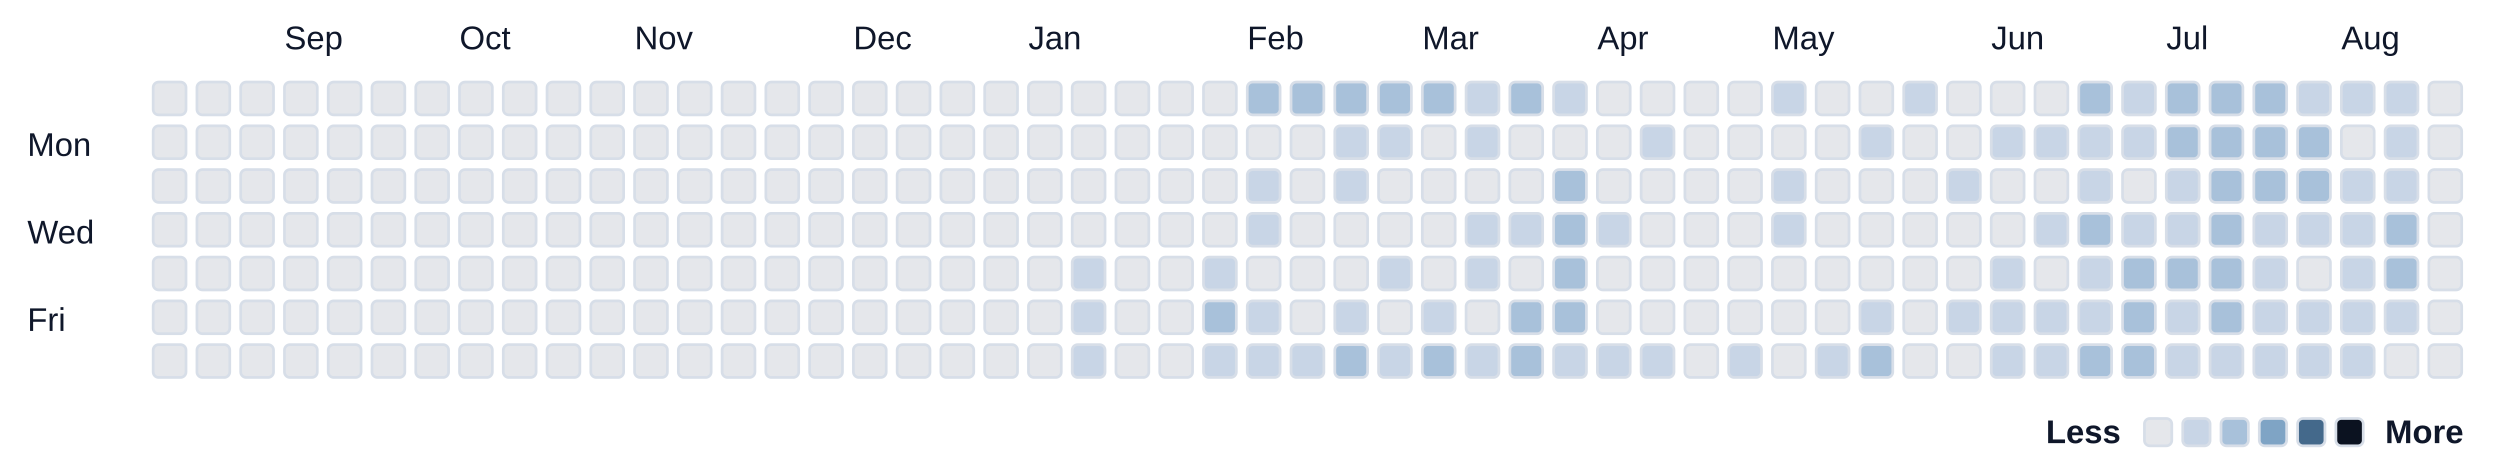
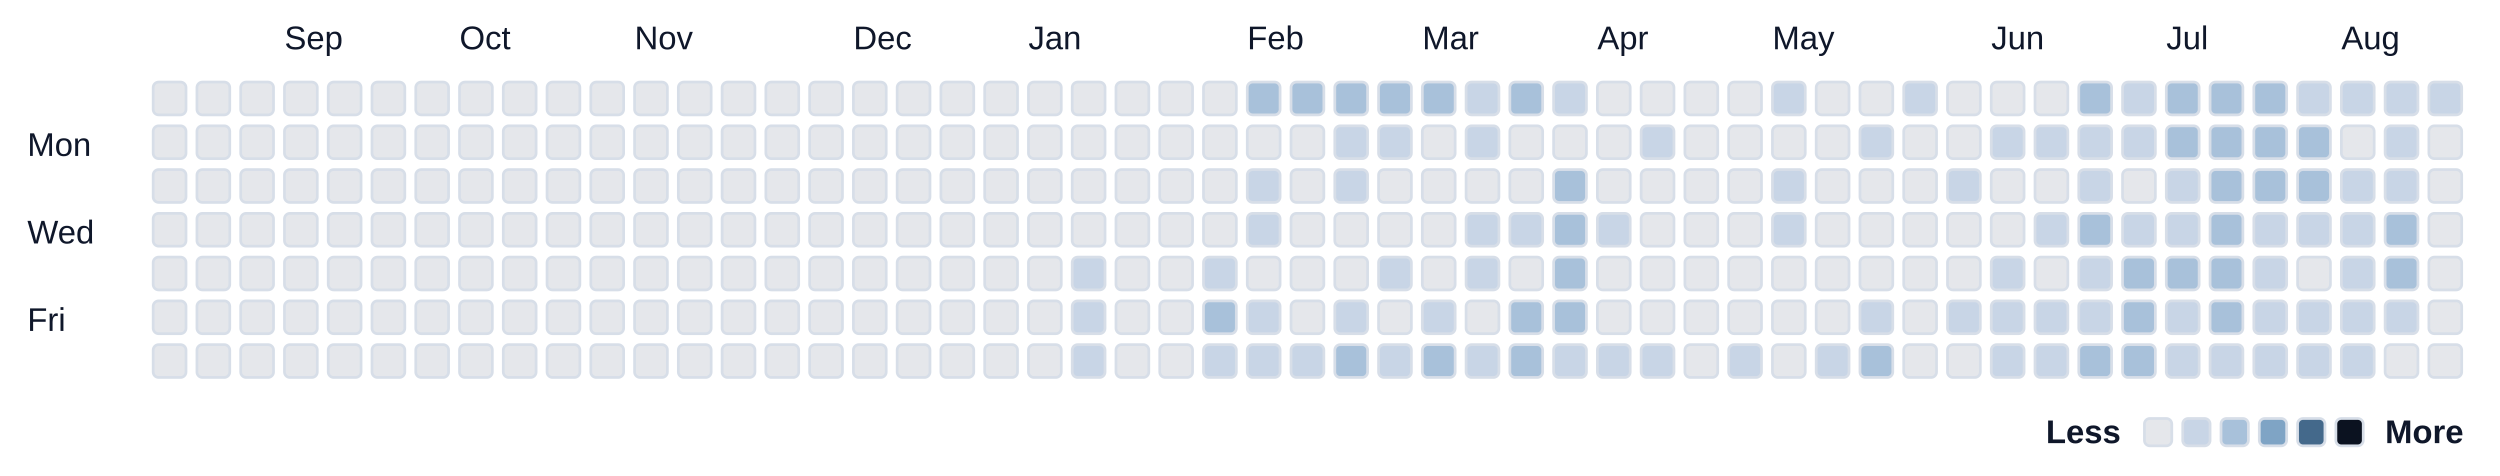
<svg xmlns="http://www.w3.org/2000/svg" baseProfile="tiny" height="174" version="1.2" width="914">
  <defs />
  <text fill="#0F172A" font-family="Segoe UI, Arial, sans-serif" font-size="12px" x="104" y="18">Sep</text>
  <text fill="#0F172A" font-family="Segoe UI, Arial, sans-serif" font-size="12px" x="168" y="18">Oct</text>
  <text fill="#0F172A" font-family="Segoe UI, Arial, sans-serif" font-size="12px" x="232" y="18">Nov</text>
  <text fill="#0F172A" font-family="Segoe UI, Arial, sans-serif" font-size="12px" x="312" y="18">Dec</text>
  <text fill="#0F172A" font-family="Segoe UI, Arial, sans-serif" font-size="12px" x="376" y="18">Jan</text>
  <text fill="#0F172A" font-family="Segoe UI, Arial, sans-serif" font-size="12px" x="456" y="18">Feb</text>
  <text fill="#0F172A" font-family="Segoe UI, Arial, sans-serif" font-size="12px" x="520" y="18">Mar</text>
  <text fill="#0F172A" font-family="Segoe UI, Arial, sans-serif" font-size="12px" x="584" y="18">Apr</text>
  <text fill="#0F172A" font-family="Segoe UI, Arial, sans-serif" font-size="12px" x="648" y="18">May</text>
  <text fill="#0F172A" font-family="Segoe UI, Arial, sans-serif" font-size="12px" x="728" y="18">Jun</text>
  <text fill="#0F172A" font-family="Segoe UI, Arial, sans-serif" font-size="12px" x="792" y="18">Jul</text>
  <text fill="#0F172A" font-family="Segoe UI, Arial, sans-serif" font-size="12px" x="856" y="18">Aug</text>
  <text fill="#0F172A" font-family="Segoe UI, Arial, sans-serif" font-size="12px" x="10" y="57">Mon</text>
  <text fill="#0F172A" font-family="Segoe UI, Arial, sans-serif" font-size="12px" x="10" y="89">Wed</text>
  <text fill="#0F172A" font-family="Segoe UI, Arial, sans-serif" font-size="12px" x="10" y="121">Fri</text>
  <rect fill="#E5E7EB" height="12" rx="2" ry="2" stroke="#D7DEE8" stroke-width="1" width="12" x="56" y="30" />
  <rect fill="#E5E7EB" height="12" rx="2" ry="2" stroke="#D7DEE8" stroke-width="1" width="12" x="56" y="46" />
  <rect fill="#E5E7EB" height="12" rx="2" ry="2" stroke="#D7DEE8" stroke-width="1" width="12" x="56" y="62" />
  <rect fill="#E5E7EB" height="12" rx="2" ry="2" stroke="#D7DEE8" stroke-width="1" width="12" x="56" y="78" />
  <rect fill="#E5E7EB" height="12" rx="2" ry="2" stroke="#D7DEE8" stroke-width="1" width="12" x="56" y="94" />
  <rect fill="#E5E7EB" height="12" rx="2" ry="2" stroke="#D7DEE8" stroke-width="1" width="12" x="56" y="110" />
  <rect fill="#E5E7EB" height="12" rx="2" ry="2" stroke="#D7DEE8" stroke-width="1" width="12" x="56" y="126" />
  <rect fill="#E5E7EB" height="12" rx="2" ry="2" stroke="#D7DEE8" stroke-width="1" width="12" x="72" y="30" />
  <rect fill="#E5E7EB" height="12" rx="2" ry="2" stroke="#D7DEE8" stroke-width="1" width="12" x="72" y="46" />
  <rect fill="#E5E7EB" height="12" rx="2" ry="2" stroke="#D7DEE8" stroke-width="1" width="12" x="72" y="62" />
  <rect fill="#E5E7EB" height="12" rx="2" ry="2" stroke="#D7DEE8" stroke-width="1" width="12" x="72" y="78" />
  <rect fill="#E5E7EB" height="12" rx="2" ry="2" stroke="#D7DEE8" stroke-width="1" width="12" x="72" y="94" />
  <rect fill="#E5E7EB" height="12" rx="2" ry="2" stroke="#D7DEE8" stroke-width="1" width="12" x="72" y="110" />
  <rect fill="#E5E7EB" height="12" rx="2" ry="2" stroke="#D7DEE8" stroke-width="1" width="12" x="72" y="126" />
  <rect fill="#E5E7EB" height="12" rx="2" ry="2" stroke="#D7DEE8" stroke-width="1" width="12" x="88" y="30" />
  <rect fill="#E5E7EB" height="12" rx="2" ry="2" stroke="#D7DEE8" stroke-width="1" width="12" x="88" y="46" />
  <rect fill="#E5E7EB" height="12" rx="2" ry="2" stroke="#D7DEE8" stroke-width="1" width="12" x="88" y="62" />
  <rect fill="#E5E7EB" height="12" rx="2" ry="2" stroke="#D7DEE8" stroke-width="1" width="12" x="88" y="78" />
  <rect fill="#E5E7EB" height="12" rx="2" ry="2" stroke="#D7DEE8" stroke-width="1" width="12" x="88" y="94" />
  <rect fill="#E5E7EB" height="12" rx="2" ry="2" stroke="#D7DEE8" stroke-width="1" width="12" x="88" y="110" />
  <rect fill="#E5E7EB" height="12" rx="2" ry="2" stroke="#D7DEE8" stroke-width="1" width="12" x="88" y="126" />
  <rect fill="#E5E7EB" height="12" rx="2" ry="2" stroke="#D7DEE8" stroke-width="1" width="12" x="104" y="30" />
  <rect fill="#E5E7EB" height="12" rx="2" ry="2" stroke="#D7DEE8" stroke-width="1" width="12" x="104" y="46" />
  <rect fill="#E5E7EB" height="12" rx="2" ry="2" stroke="#D7DEE8" stroke-width="1" width="12" x="104" y="62" />
  <rect fill="#E5E7EB" height="12" rx="2" ry="2" stroke="#D7DEE8" stroke-width="1" width="12" x="104" y="78" />
  <rect fill="#E5E7EB" height="12" rx="2" ry="2" stroke="#D7DEE8" stroke-width="1" width="12" x="104" y="94" />
  <rect fill="#E5E7EB" height="12" rx="2" ry="2" stroke="#D7DEE8" stroke-width="1" width="12" x="104" y="110" />
  <rect fill="#E5E7EB" height="12" rx="2" ry="2" stroke="#D7DEE8" stroke-width="1" width="12" x="104" y="126" />
  <rect fill="#E5E7EB" height="12" rx="2" ry="2" stroke="#D7DEE8" stroke-width="1" width="12" x="120" y="30" />
  <rect fill="#E5E7EB" height="12" rx="2" ry="2" stroke="#D7DEE8" stroke-width="1" width="12" x="120" y="46" />
  <rect fill="#E5E7EB" height="12" rx="2" ry="2" stroke="#D7DEE8" stroke-width="1" width="12" x="120" y="62" />
  <rect fill="#E5E7EB" height="12" rx="2" ry="2" stroke="#D7DEE8" stroke-width="1" width="12" x="120" y="78" />
  <rect fill="#E5E7EB" height="12" rx="2" ry="2" stroke="#D7DEE8" stroke-width="1" width="12" x="120" y="94" />
  <rect fill="#E5E7EB" height="12" rx="2" ry="2" stroke="#D7DEE8" stroke-width="1" width="12" x="120" y="110" />
  <rect fill="#E5E7EB" height="12" rx="2" ry="2" stroke="#D7DEE8" stroke-width="1" width="12" x="120" y="126" />
  <rect fill="#E5E7EB" height="12" rx="2" ry="2" stroke="#D7DEE8" stroke-width="1" width="12" x="136" y="30" />
  <rect fill="#E5E7EB" height="12" rx="2" ry="2" stroke="#D7DEE8" stroke-width="1" width="12" x="136" y="46" />
  <rect fill="#E5E7EB" height="12" rx="2" ry="2" stroke="#D7DEE8" stroke-width="1" width="12" x="136" y="62" />
  <rect fill="#E5E7EB" height="12" rx="2" ry="2" stroke="#D7DEE8" stroke-width="1" width="12" x="136" y="78" />
  <rect fill="#E5E7EB" height="12" rx="2" ry="2" stroke="#D7DEE8" stroke-width="1" width="12" x="136" y="94" />
  <rect fill="#E5E7EB" height="12" rx="2" ry="2" stroke="#D7DEE8" stroke-width="1" width="12" x="136" y="110" />
  <rect fill="#E5E7EB" height="12" rx="2" ry="2" stroke="#D7DEE8" stroke-width="1" width="12" x="136" y="126" />
  <rect fill="#E5E7EB" height="12" rx="2" ry="2" stroke="#D7DEE8" stroke-width="1" width="12" x="152" y="30" />
  <rect fill="#E5E7EB" height="12" rx="2" ry="2" stroke="#D7DEE8" stroke-width="1" width="12" x="152" y="46" />
  <rect fill="#E5E7EB" height="12" rx="2" ry="2" stroke="#D7DEE8" stroke-width="1" width="12" x="152" y="62" />
  <rect fill="#E5E7EB" height="12" rx="2" ry="2" stroke="#D7DEE8" stroke-width="1" width="12" x="152" y="78" />
  <rect fill="#E5E7EB" height="12" rx="2" ry="2" stroke="#D7DEE8" stroke-width="1" width="12" x="152" y="94" />
  <rect fill="#E5E7EB" height="12" rx="2" ry="2" stroke="#D7DEE8" stroke-width="1" width="12" x="152" y="110" />
  <rect fill="#E5E7EB" height="12" rx="2" ry="2" stroke="#D7DEE8" stroke-width="1" width="12" x="152" y="126" />
  <rect fill="#E5E7EB" height="12" rx="2" ry="2" stroke="#D7DEE8" stroke-width="1" width="12" x="168" y="30" />
  <rect fill="#E5E7EB" height="12" rx="2" ry="2" stroke="#D7DEE8" stroke-width="1" width="12" x="168" y="46" />
  <rect fill="#E5E7EB" height="12" rx="2" ry="2" stroke="#D7DEE8" stroke-width="1" width="12" x="168" y="62" />
  <rect fill="#E5E7EB" height="12" rx="2" ry="2" stroke="#D7DEE8" stroke-width="1" width="12" x="168" y="78" />
  <rect fill="#E5E7EB" height="12" rx="2" ry="2" stroke="#D7DEE8" stroke-width="1" width="12" x="168" y="94" />
  <rect fill="#E5E7EB" height="12" rx="2" ry="2" stroke="#D7DEE8" stroke-width="1" width="12" x="168" y="110" />
  <rect fill="#E5E7EB" height="12" rx="2" ry="2" stroke="#D7DEE8" stroke-width="1" width="12" x="168" y="126" />
  <rect fill="#E5E7EB" height="12" rx="2" ry="2" stroke="#D7DEE8" stroke-width="1" width="12" x="184" y="30" />
  <rect fill="#E5E7EB" height="12" rx="2" ry="2" stroke="#D7DEE8" stroke-width="1" width="12" x="184" y="46" />
  <rect fill="#E5E7EB" height="12" rx="2" ry="2" stroke="#D7DEE8" stroke-width="1" width="12" x="184" y="62" />
  <rect fill="#E5E7EB" height="12" rx="2" ry="2" stroke="#D7DEE8" stroke-width="1" width="12" x="184" y="78" />
  <rect fill="#E5E7EB" height="12" rx="2" ry="2" stroke="#D7DEE8" stroke-width="1" width="12" x="184" y="94" />
  <rect fill="#E5E7EB" height="12" rx="2" ry="2" stroke="#D7DEE8" stroke-width="1" width="12" x="184" y="110" />
  <rect fill="#E5E7EB" height="12" rx="2" ry="2" stroke="#D7DEE8" stroke-width="1" width="12" x="184" y="126" />
  <rect fill="#E5E7EB" height="12" rx="2" ry="2" stroke="#D7DEE8" stroke-width="1" width="12" x="200" y="30" />
  <rect fill="#E5E7EB" height="12" rx="2" ry="2" stroke="#D7DEE8" stroke-width="1" width="12" x="200" y="46" />
  <rect fill="#E5E7EB" height="12" rx="2" ry="2" stroke="#D7DEE8" stroke-width="1" width="12" x="200" y="62" />
  <rect fill="#E5E7EB" height="12" rx="2" ry="2" stroke="#D7DEE8" stroke-width="1" width="12" x="200" y="78" />
  <rect fill="#E5E7EB" height="12" rx="2" ry="2" stroke="#D7DEE8" stroke-width="1" width="12" x="200" y="94" />
  <rect fill="#E5E7EB" height="12" rx="2" ry="2" stroke="#D7DEE8" stroke-width="1" width="12" x="200" y="110" />
  <rect fill="#E5E7EB" height="12" rx="2" ry="2" stroke="#D7DEE8" stroke-width="1" width="12" x="200" y="126" />
  <rect fill="#E5E7EB" height="12" rx="2" ry="2" stroke="#D7DEE8" stroke-width="1" width="12" x="216" y="30" />
  <rect fill="#E5E7EB" height="12" rx="2" ry="2" stroke="#D7DEE8" stroke-width="1" width="12" x="216" y="46" />
  <rect fill="#E5E7EB" height="12" rx="2" ry="2" stroke="#D7DEE8" stroke-width="1" width="12" x="216" y="62" />
  <rect fill="#E5E7EB" height="12" rx="2" ry="2" stroke="#D7DEE8" stroke-width="1" width="12" x="216" y="78" />
  <rect fill="#E5E7EB" height="12" rx="2" ry="2" stroke="#D7DEE8" stroke-width="1" width="12" x="216" y="94" />
  <rect fill="#E5E7EB" height="12" rx="2" ry="2" stroke="#D7DEE8" stroke-width="1" width="12" x="216" y="110" />
  <rect fill="#E5E7EB" height="12" rx="2" ry="2" stroke="#D7DEE8" stroke-width="1" width="12" x="216" y="126" />
  <rect fill="#E5E7EB" height="12" rx="2" ry="2" stroke="#D7DEE8" stroke-width="1" width="12" x="232" y="30" />
  <rect fill="#E5E7EB" height="12" rx="2" ry="2" stroke="#D7DEE8" stroke-width="1" width="12" x="232" y="46" />
  <rect fill="#E5E7EB" height="12" rx="2" ry="2" stroke="#D7DEE8" stroke-width="1" width="12" x="232" y="62" />
  <rect fill="#E5E7EB" height="12" rx="2" ry="2" stroke="#D7DEE8" stroke-width="1" width="12" x="232" y="78" />
  <rect fill="#E5E7EB" height="12" rx="2" ry="2" stroke="#D7DEE8" stroke-width="1" width="12" x="232" y="94" />
  <rect fill="#E5E7EB" height="12" rx="2" ry="2" stroke="#D7DEE8" stroke-width="1" width="12" x="232" y="110" />
  <rect fill="#E5E7EB" height="12" rx="2" ry="2" stroke="#D7DEE8" stroke-width="1" width="12" x="232" y="126" />
  <rect fill="#E5E7EB" height="12" rx="2" ry="2" stroke="#D7DEE8" stroke-width="1" width="12" x="248" y="30" />
  <rect fill="#E5E7EB" height="12" rx="2" ry="2" stroke="#D7DEE8" stroke-width="1" width="12" x="248" y="46" />
  <rect fill="#E5E7EB" height="12" rx="2" ry="2" stroke="#D7DEE8" stroke-width="1" width="12" x="248" y="62" />
  <rect fill="#E5E7EB" height="12" rx="2" ry="2" stroke="#D7DEE8" stroke-width="1" width="12" x="248" y="78" />
  <rect fill="#E5E7EB" height="12" rx="2" ry="2" stroke="#D7DEE8" stroke-width="1" width="12" x="248" y="94" />
  <rect fill="#E5E7EB" height="12" rx="2" ry="2" stroke="#D7DEE8" stroke-width="1" width="12" x="248" y="110" />
  <rect fill="#E5E7EB" height="12" rx="2" ry="2" stroke="#D7DEE8" stroke-width="1" width="12" x="248" y="126" />
  <rect fill="#E5E7EB" height="12" rx="2" ry="2" stroke="#D7DEE8" stroke-width="1" width="12" x="264" y="30" />
  <rect fill="#E5E7EB" height="12" rx="2" ry="2" stroke="#D7DEE8" stroke-width="1" width="12" x="264" y="46" />
  <rect fill="#E5E7EB" height="12" rx="2" ry="2" stroke="#D7DEE8" stroke-width="1" width="12" x="264" y="62" />
  <rect fill="#E5E7EB" height="12" rx="2" ry="2" stroke="#D7DEE8" stroke-width="1" width="12" x="264" y="78" />
  <rect fill="#E5E7EB" height="12" rx="2" ry="2" stroke="#D7DEE8" stroke-width="1" width="12" x="264" y="94" />
  <rect fill="#E5E7EB" height="12" rx="2" ry="2" stroke="#D7DEE8" stroke-width="1" width="12" x="264" y="110" />
  <rect fill="#E5E7EB" height="12" rx="2" ry="2" stroke="#D7DEE8" stroke-width="1" width="12" x="264" y="126" />
  <rect fill="#E5E7EB" height="12" rx="2" ry="2" stroke="#D7DEE8" stroke-width="1" width="12" x="280" y="30" />
  <rect fill="#E5E7EB" height="12" rx="2" ry="2" stroke="#D7DEE8" stroke-width="1" width="12" x="280" y="46" />
  <rect fill="#E5E7EB" height="12" rx="2" ry="2" stroke="#D7DEE8" stroke-width="1" width="12" x="280" y="62" />
  <rect fill="#E5E7EB" height="12" rx="2" ry="2" stroke="#D7DEE8" stroke-width="1" width="12" x="280" y="78" />
  <rect fill="#E5E7EB" height="12" rx="2" ry="2" stroke="#D7DEE8" stroke-width="1" width="12" x="280" y="94" />
  <rect fill="#E5E7EB" height="12" rx="2" ry="2" stroke="#D7DEE8" stroke-width="1" width="12" x="280" y="110" />
  <rect fill="#E5E7EB" height="12" rx="2" ry="2" stroke="#D7DEE8" stroke-width="1" width="12" x="280" y="126" />
  <rect fill="#E5E7EB" height="12" rx="2" ry="2" stroke="#D7DEE8" stroke-width="1" width="12" x="296" y="30" />
  <rect fill="#E5E7EB" height="12" rx="2" ry="2" stroke="#D7DEE8" stroke-width="1" width="12" x="296" y="46" />
  <rect fill="#E5E7EB" height="12" rx="2" ry="2" stroke="#D7DEE8" stroke-width="1" width="12" x="296" y="62" />
  <rect fill="#E5E7EB" height="12" rx="2" ry="2" stroke="#D7DEE8" stroke-width="1" width="12" x="296" y="78" />
  <rect fill="#E5E7EB" height="12" rx="2" ry="2" stroke="#D7DEE8" stroke-width="1" width="12" x="296" y="94" />
  <rect fill="#E5E7EB" height="12" rx="2" ry="2" stroke="#D7DEE8" stroke-width="1" width="12" x="296" y="110" />
  <rect fill="#E5E7EB" height="12" rx="2" ry="2" stroke="#D7DEE8" stroke-width="1" width="12" x="296" y="126" />
  <rect fill="#E5E7EB" height="12" rx="2" ry="2" stroke="#D7DEE8" stroke-width="1" width="12" x="312" y="30" />
  <rect fill="#E5E7EB" height="12" rx="2" ry="2" stroke="#D7DEE8" stroke-width="1" width="12" x="312" y="46" />
  <rect fill="#E5E7EB" height="12" rx="2" ry="2" stroke="#D7DEE8" stroke-width="1" width="12" x="312" y="62" />
  <rect fill="#E5E7EB" height="12" rx="2" ry="2" stroke="#D7DEE8" stroke-width="1" width="12" x="312" y="78" />
  <rect fill="#E5E7EB" height="12" rx="2" ry="2" stroke="#D7DEE8" stroke-width="1" width="12" x="312" y="94" />
  <rect fill="#E5E7EB" height="12" rx="2" ry="2" stroke="#D7DEE8" stroke-width="1" width="12" x="312" y="110" />
  <rect fill="#E5E7EB" height="12" rx="2" ry="2" stroke="#D7DEE8" stroke-width="1" width="12" x="312" y="126" />
  <rect fill="#E5E7EB" height="12" rx="2" ry="2" stroke="#D7DEE8" stroke-width="1" width="12" x="328" y="30" />
  <rect fill="#E5E7EB" height="12" rx="2" ry="2" stroke="#D7DEE8" stroke-width="1" width="12" x="328" y="46" />
  <rect fill="#E5E7EB" height="12" rx="2" ry="2" stroke="#D7DEE8" stroke-width="1" width="12" x="328" y="62" />
  <rect fill="#E5E7EB" height="12" rx="2" ry="2" stroke="#D7DEE8" stroke-width="1" width="12" x="328" y="78" />
  <rect fill="#E5E7EB" height="12" rx="2" ry="2" stroke="#D7DEE8" stroke-width="1" width="12" x="328" y="94" />
  <rect fill="#E5E7EB" height="12" rx="2" ry="2" stroke="#D7DEE8" stroke-width="1" width="12" x="328" y="110" />
  <rect fill="#E5E7EB" height="12" rx="2" ry="2" stroke="#D7DEE8" stroke-width="1" width="12" x="328" y="126" />
  <rect fill="#E5E7EB" height="12" rx="2" ry="2" stroke="#D7DEE8" stroke-width="1" width="12" x="344" y="30" />
  <rect fill="#E5E7EB" height="12" rx="2" ry="2" stroke="#D7DEE8" stroke-width="1" width="12" x="344" y="46" />
  <rect fill="#E5E7EB" height="12" rx="2" ry="2" stroke="#D7DEE8" stroke-width="1" width="12" x="344" y="62" />
  <rect fill="#E5E7EB" height="12" rx="2" ry="2" stroke="#D7DEE8" stroke-width="1" width="12" x="344" y="78" />
  <rect fill="#E5E7EB" height="12" rx="2" ry="2" stroke="#D7DEE8" stroke-width="1" width="12" x="344" y="94" />
  <rect fill="#E5E7EB" height="12" rx="2" ry="2" stroke="#D7DEE8" stroke-width="1" width="12" x="344" y="110" />
  <rect fill="#E5E7EB" height="12" rx="2" ry="2" stroke="#D7DEE8" stroke-width="1" width="12" x="344" y="126" />
  <rect fill="#E5E7EB" height="12" rx="2" ry="2" stroke="#D7DEE8" stroke-width="1" width="12" x="360" y="30" />
  <rect fill="#E5E7EB" height="12" rx="2" ry="2" stroke="#D7DEE8" stroke-width="1" width="12" x="360" y="46" />
  <rect fill="#E5E7EB" height="12" rx="2" ry="2" stroke="#D7DEE8" stroke-width="1" width="12" x="360" y="62" />
  <rect fill="#E5E7EB" height="12" rx="2" ry="2" stroke="#D7DEE8" stroke-width="1" width="12" x="360" y="78" />
  <rect fill="#E5E7EB" height="12" rx="2" ry="2" stroke="#D7DEE8" stroke-width="1" width="12" x="360" y="94" />
  <rect fill="#E5E7EB" height="12" rx="2" ry="2" stroke="#D7DEE8" stroke-width="1" width="12" x="360" y="110" />
  <rect fill="#E5E7EB" height="12" rx="2" ry="2" stroke="#D7DEE8" stroke-width="1" width="12" x="360" y="126" />
  <rect fill="#E5E7EB" height="12" rx="2" ry="2" stroke="#D7DEE8" stroke-width="1" width="12" x="376" y="30" />
  <rect fill="#E5E7EB" height="12" rx="2" ry="2" stroke="#D7DEE8" stroke-width="1" width="12" x="376" y="46" />
  <rect fill="#E5E7EB" height="12" rx="2" ry="2" stroke="#D7DEE8" stroke-width="1" width="12" x="376" y="62" />
  <rect fill="#E5E7EB" height="12" rx="2" ry="2" stroke="#D7DEE8" stroke-width="1" width="12" x="376" y="78" />
  <rect fill="#E5E7EB" height="12" rx="2" ry="2" stroke="#D7DEE8" stroke-width="1" width="12" x="376" y="94" />
  <rect fill="#E5E7EB" height="12" rx="2" ry="2" stroke="#D7DEE8" stroke-width="1" width="12" x="376" y="110" />
  <rect fill="#E5E7EB" height="12" rx="2" ry="2" stroke="#D7DEE8" stroke-width="1" width="12" x="376" y="126" />
  <rect fill="#E5E7EB" height="12" rx="2" ry="2" stroke="#D7DEE8" stroke-width="1" width="12" x="392" y="30" />
  <rect fill="#E5E7EB" height="12" rx="2" ry="2" stroke="#D7DEE8" stroke-width="1" width="12" x="392" y="46" />
  <rect fill="#E5E7EB" height="12" rx="2" ry="2" stroke="#D7DEE8" stroke-width="1" width="12" x="392" y="62" />
  <rect fill="#E5E7EB" height="12" rx="2" ry="2" stroke="#D7DEE8" stroke-width="1" width="12" x="392" y="78" />
  <rect fill="#C8D5E6" height="12" rx="2" ry="2" stroke="#D7DEE8" stroke-width="1" width="12" x="392" y="94" />
  <rect fill="#C8D5E6" height="12" rx="2" ry="2" stroke="#D7DEE8" stroke-width="1" width="12" x="392" y="110" />
  <rect fill="#C8D5E6" height="12" rx="2" ry="2" stroke="#D7DEE8" stroke-width="1" width="12" x="392" y="126" />
  <rect fill="#E5E7EB" height="12" rx="2" ry="2" stroke="#D7DEE8" stroke-width="1" width="12" x="408" y="30" />
  <rect fill="#E5E7EB" height="12" rx="2" ry="2" stroke="#D7DEE8" stroke-width="1" width="12" x="408" y="46" />
  <rect fill="#E5E7EB" height="12" rx="2" ry="2" stroke="#D7DEE8" stroke-width="1" width="12" x="408" y="62" />
  <rect fill="#E5E7EB" height="12" rx="2" ry="2" stroke="#D7DEE8" stroke-width="1" width="12" x="408" y="78" />
  <rect fill="#E5E7EB" height="12" rx="2" ry="2" stroke="#D7DEE8" stroke-width="1" width="12" x="408" y="94" />
  <rect fill="#E5E7EB" height="12" rx="2" ry="2" stroke="#D7DEE8" stroke-width="1" width="12" x="408" y="110" />
  <rect fill="#E5E7EB" height="12" rx="2" ry="2" stroke="#D7DEE8" stroke-width="1" width="12" x="408" y="126" />
  <rect fill="#E5E7EB" height="12" rx="2" ry="2" stroke="#D7DEE8" stroke-width="1" width="12" x="424" y="30" />
  <rect fill="#E5E7EB" height="12" rx="2" ry="2" stroke="#D7DEE8" stroke-width="1" width="12" x="424" y="46" />
  <rect fill="#E5E7EB" height="12" rx="2" ry="2" stroke="#D7DEE8" stroke-width="1" width="12" x="424" y="62" />
  <rect fill="#E5E7EB" height="12" rx="2" ry="2" stroke="#D7DEE8" stroke-width="1" width="12" x="424" y="78" />
  <rect fill="#E5E7EB" height="12" rx="2" ry="2" stroke="#D7DEE8" stroke-width="1" width="12" x="424" y="94" />
  <rect fill="#E5E7EB" height="12" rx="2" ry="2" stroke="#D7DEE8" stroke-width="1" width="12" x="424" y="110" />
  <rect fill="#E5E7EB" height="12" rx="2" ry="2" stroke="#D7DEE8" stroke-width="1" width="12" x="424" y="126" />
  <rect fill="#E5E7EB" height="12" rx="2" ry="2" stroke="#D7DEE8" stroke-width="1" width="12" x="440" y="30" />
  <rect fill="#E5E7EB" height="12" rx="2" ry="2" stroke="#D7DEE8" stroke-width="1" width="12" x="440" y="46" />
  <rect fill="#E5E7EB" height="12" rx="2" ry="2" stroke="#D7DEE8" stroke-width="1" width="12" x="440" y="62" />
  <rect fill="#E5E7EB" height="12" rx="2" ry="2" stroke="#D7DEE8" stroke-width="1" width="12" x="440" y="78" />
  <rect fill="#C8D5E6" height="12" rx="2" ry="2" stroke="#D7DEE8" stroke-width="1" width="12" x="440" y="94" />
  <rect fill="#A8C1DA" height="12" rx="2" ry="2" stroke="#D7DEE8" stroke-width="1" width="12" x="440" y="110" />
  <rect fill="#C8D5E6" height="12" rx="2" ry="2" stroke="#D7DEE8" stroke-width="1" width="12" x="440" y="126" />
  <rect fill="#A8C1DA" height="12" rx="2" ry="2" stroke="#D7DEE8" stroke-width="1" width="12" x="456" y="30" />
  <rect fill="#E5E7EB" height="12" rx="2" ry="2" stroke="#D7DEE8" stroke-width="1" width="12" x="456" y="46" />
  <rect fill="#C8D5E6" height="12" rx="2" ry="2" stroke="#D7DEE8" stroke-width="1" width="12" x="456" y="62" />
  <rect fill="#C8D5E6" height="12" rx="2" ry="2" stroke="#D7DEE8" stroke-width="1" width="12" x="456" y="78" />
  <rect fill="#E5E7EB" height="12" rx="2" ry="2" stroke="#D7DEE8" stroke-width="1" width="12" x="456" y="94" />
  <rect fill="#C8D5E6" height="12" rx="2" ry="2" stroke="#D7DEE8" stroke-width="1" width="12" x="456" y="110" />
  <rect fill="#C8D5E6" height="12" rx="2" ry="2" stroke="#D7DEE8" stroke-width="1" width="12" x="456" y="126" />
  <rect fill="#A8C1DA" height="12" rx="2" ry="2" stroke="#D7DEE8" stroke-width="1" width="12" x="472" y="30" />
  <rect fill="#E5E7EB" height="12" rx="2" ry="2" stroke="#D7DEE8" stroke-width="1" width="12" x="472" y="46" />
  <rect fill="#E5E7EB" height="12" rx="2" ry="2" stroke="#D7DEE8" stroke-width="1" width="12" x="472" y="62" />
  <rect fill="#E5E7EB" height="12" rx="2" ry="2" stroke="#D7DEE8" stroke-width="1" width="12" x="472" y="78" />
  <rect fill="#E5E7EB" height="12" rx="2" ry="2" stroke="#D7DEE8" stroke-width="1" width="12" x="472" y="94" />
  <rect fill="#E5E7EB" height="12" rx="2" ry="2" stroke="#D7DEE8" stroke-width="1" width="12" x="472" y="110" />
  <rect fill="#C8D5E6" height="12" rx="2" ry="2" stroke="#D7DEE8" stroke-width="1" width="12" x="472" y="126" />
  <rect fill="#A8C1DA" height="12" rx="2" ry="2" stroke="#D7DEE8" stroke-width="1" width="12" x="488" y="30" />
  <rect fill="#C8D5E6" height="12" rx="2" ry="2" stroke="#D7DEE8" stroke-width="1" width="12" x="488" y="46" />
  <rect fill="#C8D5E6" height="12" rx="2" ry="2" stroke="#D7DEE8" stroke-width="1" width="12" x="488" y="62" />
  <rect fill="#E5E7EB" height="12" rx="2" ry="2" stroke="#D7DEE8" stroke-width="1" width="12" x="488" y="78" />
  <rect fill="#E5E7EB" height="12" rx="2" ry="2" stroke="#D7DEE8" stroke-width="1" width="12" x="488" y="94" />
  <rect fill="#C8D5E6" height="12" rx="2" ry="2" stroke="#D7DEE8" stroke-width="1" width="12" x="488" y="110" />
  <rect fill="#A8C1DA" height="12" rx="2" ry="2" stroke="#D7DEE8" stroke-width="1" width="12" x="488" y="126" />
  <rect fill="#A8C1DA" height="12" rx="2" ry="2" stroke="#D7DEE8" stroke-width="1" width="12" x="504" y="30" />
  <rect fill="#C8D5E6" height="12" rx="2" ry="2" stroke="#D7DEE8" stroke-width="1" width="12" x="504" y="46" />
  <rect fill="#E5E7EB" height="12" rx="2" ry="2" stroke="#D7DEE8" stroke-width="1" width="12" x="504" y="62" />
  <rect fill="#E5E7EB" height="12" rx="2" ry="2" stroke="#D7DEE8" stroke-width="1" width="12" x="504" y="78" />
  <rect fill="#C8D5E6" height="12" rx="2" ry="2" stroke="#D7DEE8" stroke-width="1" width="12" x="504" y="94" />
  <rect fill="#E5E7EB" height="12" rx="2" ry="2" stroke="#D7DEE8" stroke-width="1" width="12" x="504" y="110" />
  <rect fill="#C8D5E6" height="12" rx="2" ry="2" stroke="#D7DEE8" stroke-width="1" width="12" x="504" y="126" />
  <rect fill="#A8C1DA" height="12" rx="2" ry="2" stroke="#D7DEE8" stroke-width="1" width="12" x="520" y="30" />
  <rect fill="#E5E7EB" height="12" rx="2" ry="2" stroke="#D7DEE8" stroke-width="1" width="12" x="520" y="46" />
  <rect fill="#E5E7EB" height="12" rx="2" ry="2" stroke="#D7DEE8" stroke-width="1" width="12" x="520" y="62" />
  <rect fill="#E5E7EB" height="12" rx="2" ry="2" stroke="#D7DEE8" stroke-width="1" width="12" x="520" y="78" />
  <rect fill="#E5E7EB" height="12" rx="2" ry="2" stroke="#D7DEE8" stroke-width="1" width="12" x="520" y="94" />
  <rect fill="#C8D5E6" height="12" rx="2" ry="2" stroke="#D7DEE8" stroke-width="1" width="12" x="520" y="110" />
  <rect fill="#A8C1DA" height="12" rx="2" ry="2" stroke="#D7DEE8" stroke-width="1" width="12" x="520" y="126" />
  <rect fill="#C8D5E6" height="12" rx="2" ry="2" stroke="#D7DEE8" stroke-width="1" width="12" x="536" y="30" />
  <rect fill="#C8D5E6" height="12" rx="2" ry="2" stroke="#D7DEE8" stroke-width="1" width="12" x="536" y="46" />
  <rect fill="#E5E7EB" height="12" rx="2" ry="2" stroke="#D7DEE8" stroke-width="1" width="12" x="536" y="62" />
  <rect fill="#C8D5E6" height="12" rx="2" ry="2" stroke="#D7DEE8" stroke-width="1" width="12" x="536" y="78" />
  <rect fill="#C8D5E6" height="12" rx="2" ry="2" stroke="#D7DEE8" stroke-width="1" width="12" x="536" y="94" />
  <rect fill="#E5E7EB" height="12" rx="2" ry="2" stroke="#D7DEE8" stroke-width="1" width="12" x="536" y="110" />
  <rect fill="#C8D5E6" height="12" rx="2" ry="2" stroke="#D7DEE8" stroke-width="1" width="12" x="536" y="126" />
  <rect fill="#A8C1DA" height="12" rx="2" ry="2" stroke="#D7DEE8" stroke-width="1" width="12" x="552" y="30" />
  <rect fill="#E5E7EB" height="12" rx="2" ry="2" stroke="#D7DEE8" stroke-width="1" width="12" x="552" y="46" />
  <rect fill="#E5E7EB" height="12" rx="2" ry="2" stroke="#D7DEE8" stroke-width="1" width="12" x="552" y="62" />
  <rect fill="#C8D5E6" height="12" rx="2" ry="2" stroke="#D7DEE8" stroke-width="1" width="12" x="552" y="78" />
  <rect fill="#E5E7EB" height="12" rx="2" ry="2" stroke="#D7DEE8" stroke-width="1" width="12" x="552" y="94" />
  <rect fill="#A8C1DA" height="12" rx="2" ry="2" stroke="#D7DEE8" stroke-width="1" width="12" x="552" y="110" />
  <rect fill="#A8C1DA" height="12" rx="2" ry="2" stroke="#D7DEE8" stroke-width="1" width="12" x="552" y="126" />
  <rect fill="#C8D5E6" height="12" rx="2" ry="2" stroke="#D7DEE8" stroke-width="1" width="12" x="568" y="30" />
  <rect fill="#E5E7EB" height="12" rx="2" ry="2" stroke="#D7DEE8" stroke-width="1" width="12" x="568" y="46" />
  <rect fill="#A8C1DA" height="12" rx="2" ry="2" stroke="#D7DEE8" stroke-width="1" width="12" x="568" y="62" />
  <rect fill="#A8C1DA" height="12" rx="2" ry="2" stroke="#D7DEE8" stroke-width="1" width="12" x="568" y="78" />
  <rect fill="#A8C1DA" height="12" rx="2" ry="2" stroke="#D7DEE8" stroke-width="1" width="12" x="568" y="94" />
  <rect fill="#A8C1DA" height="12" rx="2" ry="2" stroke="#D7DEE8" stroke-width="1" width="12" x="568" y="110" />
  <rect fill="#C8D5E6" height="12" rx="2" ry="2" stroke="#D7DEE8" stroke-width="1" width="12" x="568" y="126" />
  <rect fill="#E5E7EB" height="12" rx="2" ry="2" stroke="#D7DEE8" stroke-width="1" width="12" x="584" y="30" />
  <rect fill="#E5E7EB" height="12" rx="2" ry="2" stroke="#D7DEE8" stroke-width="1" width="12" x="584" y="46" />
  <rect fill="#E5E7EB" height="12" rx="2" ry="2" stroke="#D7DEE8" stroke-width="1" width="12" x="584" y="62" />
  <rect fill="#C8D5E6" height="12" rx="2" ry="2" stroke="#D7DEE8" stroke-width="1" width="12" x="584" y="78" />
  <rect fill="#E5E7EB" height="12" rx="2" ry="2" stroke="#D7DEE8" stroke-width="1" width="12" x="584" y="94" />
  <rect fill="#E5E7EB" height="12" rx="2" ry="2" stroke="#D7DEE8" stroke-width="1" width="12" x="584" y="110" />
  <rect fill="#C8D5E6" height="12" rx="2" ry="2" stroke="#D7DEE8" stroke-width="1" width="12" x="584" y="126" />
  <rect fill="#E5E7EB" height="12" rx="2" ry="2" stroke="#D7DEE8" stroke-width="1" width="12" x="600" y="30" />
  <rect fill="#C8D5E6" height="12" rx="2" ry="2" stroke="#D7DEE8" stroke-width="1" width="12" x="600" y="46" />
  <rect fill="#E5E7EB" height="12" rx="2" ry="2" stroke="#D7DEE8" stroke-width="1" width="12" x="600" y="62" />
  <rect fill="#E5E7EB" height="12" rx="2" ry="2" stroke="#D7DEE8" stroke-width="1" width="12" x="600" y="78" />
  <rect fill="#E5E7EB" height="12" rx="2" ry="2" stroke="#D7DEE8" stroke-width="1" width="12" x="600" y="94" />
  <rect fill="#E5E7EB" height="12" rx="2" ry="2" stroke="#D7DEE8" stroke-width="1" width="12" x="600" y="110" />
  <rect fill="#C8D5E6" height="12" rx="2" ry="2" stroke="#D7DEE8" stroke-width="1" width="12" x="600" y="126" />
  <rect fill="#E5E7EB" height="12" rx="2" ry="2" stroke="#D7DEE8" stroke-width="1" width="12" x="616" y="30" />
  <rect fill="#E5E7EB" height="12" rx="2" ry="2" stroke="#D7DEE8" stroke-width="1" width="12" x="616" y="46" />
  <rect fill="#E5E7EB" height="12" rx="2" ry="2" stroke="#D7DEE8" stroke-width="1" width="12" x="616" y="62" />
  <rect fill="#E5E7EB" height="12" rx="2" ry="2" stroke="#D7DEE8" stroke-width="1" width="12" x="616" y="78" />
  <rect fill="#E5E7EB" height="12" rx="2" ry="2" stroke="#D7DEE8" stroke-width="1" width="12" x="616" y="94" />
  <rect fill="#E5E7EB" height="12" rx="2" ry="2" stroke="#D7DEE8" stroke-width="1" width="12" x="616" y="110" />
  <rect fill="#E5E7EB" height="12" rx="2" ry="2" stroke="#D7DEE8" stroke-width="1" width="12" x="616" y="126" />
  <rect fill="#E5E7EB" height="12" rx="2" ry="2" stroke="#D7DEE8" stroke-width="1" width="12" x="632" y="30" />
  <rect fill="#E5E7EB" height="12" rx="2" ry="2" stroke="#D7DEE8" stroke-width="1" width="12" x="632" y="46" />
  <rect fill="#E5E7EB" height="12" rx="2" ry="2" stroke="#D7DEE8" stroke-width="1" width="12" x="632" y="62" />
  <rect fill="#E5E7EB" height="12" rx="2" ry="2" stroke="#D7DEE8" stroke-width="1" width="12" x="632" y="78" />
  <rect fill="#E5E7EB" height="12" rx="2" ry="2" stroke="#D7DEE8" stroke-width="1" width="12" x="632" y="94" />
  <rect fill="#E5E7EB" height="12" rx="2" ry="2" stroke="#D7DEE8" stroke-width="1" width="12" x="632" y="110" />
  <rect fill="#C8D5E6" height="12" rx="2" ry="2" stroke="#D7DEE8" stroke-width="1" width="12" x="632" y="126" />
  <rect fill="#C8D5E6" height="12" rx="2" ry="2" stroke="#D7DEE8" stroke-width="1" width="12" x="648" y="30" />
  <rect fill="#E5E7EB" height="12" rx="2" ry="2" stroke="#D7DEE8" stroke-width="1" width="12" x="648" y="46" />
  <rect fill="#C8D5E6" height="12" rx="2" ry="2" stroke="#D7DEE8" stroke-width="1" width="12" x="648" y="62" />
  <rect fill="#C8D5E6" height="12" rx="2" ry="2" stroke="#D7DEE8" stroke-width="1" width="12" x="648" y="78" />
  <rect fill="#E5E7EB" height="12" rx="2" ry="2" stroke="#D7DEE8" stroke-width="1" width="12" x="648" y="94" />
  <rect fill="#E5E7EB" height="12" rx="2" ry="2" stroke="#D7DEE8" stroke-width="1" width="12" x="648" y="110" />
  <rect fill="#E5E7EB" height="12" rx="2" ry="2" stroke="#D7DEE8" stroke-width="1" width="12" x="648" y="126" />
  <rect fill="#E5E7EB" height="12" rx="2" ry="2" stroke="#D7DEE8" stroke-width="1" width="12" x="664" y="30" />
  <rect fill="#E5E7EB" height="12" rx="2" ry="2" stroke="#D7DEE8" stroke-width="1" width="12" x="664" y="46" />
  <rect fill="#E5E7EB" height="12" rx="2" ry="2" stroke="#D7DEE8" stroke-width="1" width="12" x="664" y="62" />
  <rect fill="#E5E7EB" height="12" rx="2" ry="2" stroke="#D7DEE8" stroke-width="1" width="12" x="664" y="78" />
  <rect fill="#E5E7EB" height="12" rx="2" ry="2" stroke="#D7DEE8" stroke-width="1" width="12" x="664" y="94" />
  <rect fill="#E5E7EB" height="12" rx="2" ry="2" stroke="#D7DEE8" stroke-width="1" width="12" x="664" y="110" />
  <rect fill="#C8D5E6" height="12" rx="2" ry="2" stroke="#D7DEE8" stroke-width="1" width="12" x="664" y="126" />
  <rect fill="#E5E7EB" height="12" rx="2" ry="2" stroke="#D7DEE8" stroke-width="1" width="12" x="680" y="30" />
  <rect fill="#C8D5E6" height="12" rx="2" ry="2" stroke="#D7DEE8" stroke-width="1" width="12" x="680" y="46" />
  <rect fill="#E5E7EB" height="12" rx="2" ry="2" stroke="#D7DEE8" stroke-width="1" width="12" x="680" y="62" />
  <rect fill="#E5E7EB" height="12" rx="2" ry="2" stroke="#D7DEE8" stroke-width="1" width="12" x="680" y="78" />
  <rect fill="#E5E7EB" height="12" rx="2" ry="2" stroke="#D7DEE8" stroke-width="1" width="12" x="680" y="94" />
  <rect fill="#C8D5E6" height="12" rx="2" ry="2" stroke="#D7DEE8" stroke-width="1" width="12" x="680" y="110" />
  <rect fill="#A8C1DA" height="12" rx="2" ry="2" stroke="#D7DEE8" stroke-width="1" width="12" x="680" y="126" />
  <rect fill="#C8D5E6" height="12" rx="2" ry="2" stroke="#D7DEE8" stroke-width="1" width="12" x="696" y="30" />
  <rect fill="#E5E7EB" height="12" rx="2" ry="2" stroke="#D7DEE8" stroke-width="1" width="12" x="696" y="46" />
  <rect fill="#E5E7EB" height="12" rx="2" ry="2" stroke="#D7DEE8" stroke-width="1" width="12" x="696" y="62" />
  <rect fill="#E5E7EB" height="12" rx="2" ry="2" stroke="#D7DEE8" stroke-width="1" width="12" x="696" y="78" />
  <rect fill="#E5E7EB" height="12" rx="2" ry="2" stroke="#D7DEE8" stroke-width="1" width="12" x="696" y="94" />
  <rect fill="#E5E7EB" height="12" rx="2" ry="2" stroke="#D7DEE8" stroke-width="1" width="12" x="696" y="110" />
  <rect fill="#E5E7EB" height="12" rx="2" ry="2" stroke="#D7DEE8" stroke-width="1" width="12" x="696" y="126" />
  <rect fill="#E5E7EB" height="12" rx="2" ry="2" stroke="#D7DEE8" stroke-width="1" width="12" x="712" y="30" />
  <rect fill="#E5E7EB" height="12" rx="2" ry="2" stroke="#D7DEE8" stroke-width="1" width="12" x="712" y="46" />
  <rect fill="#C8D5E6" height="12" rx="2" ry="2" stroke="#D7DEE8" stroke-width="1" width="12" x="712" y="62" />
  <rect fill="#E5E7EB" height="12" rx="2" ry="2" stroke="#D7DEE8" stroke-width="1" width="12" x="712" y="78" />
  <rect fill="#E5E7EB" height="12" rx="2" ry="2" stroke="#D7DEE8" stroke-width="1" width="12" x="712" y="94" />
  <rect fill="#C8D5E6" height="12" rx="2" ry="2" stroke="#D7DEE8" stroke-width="1" width="12" x="712" y="110" />
  <rect fill="#E5E7EB" height="12" rx="2" ry="2" stroke="#D7DEE8" stroke-width="1" width="12" x="712" y="126" />
  <rect fill="#E5E7EB" height="12" rx="2" ry="2" stroke="#D7DEE8" stroke-width="1" width="12" x="728" y="30" />
  <rect fill="#C8D5E6" height="12" rx="2" ry="2" stroke="#D7DEE8" stroke-width="1" width="12" x="728" y="46" />
  <rect fill="#E5E7EB" height="12" rx="2" ry="2" stroke="#D7DEE8" stroke-width="1" width="12" x="728" y="62" />
  <rect fill="#E5E7EB" height="12" rx="2" ry="2" stroke="#D7DEE8" stroke-width="1" width="12" x="728" y="78" />
  <rect fill="#C8D5E6" height="12" rx="2" ry="2" stroke="#D7DEE8" stroke-width="1" width="12" x="728" y="94" />
  <rect fill="#C8D5E6" height="12" rx="2" ry="2" stroke="#D7DEE8" stroke-width="1" width="12" x="728" y="110" />
  <rect fill="#C8D5E6" height="12" rx="2" ry="2" stroke="#D7DEE8" stroke-width="1" width="12" x="728" y="126" />
  <rect fill="#E5E7EB" height="12" rx="2" ry="2" stroke="#D7DEE8" stroke-width="1" width="12" x="744" y="30" />
  <rect fill="#C8D5E6" height="12" rx="2" ry="2" stroke="#D7DEE8" stroke-width="1" width="12" x="744" y="46" />
  <rect fill="#E5E7EB" height="12" rx="2" ry="2" stroke="#D7DEE8" stroke-width="1" width="12" x="744" y="62" />
  <rect fill="#C8D5E6" height="12" rx="2" ry="2" stroke="#D7DEE8" stroke-width="1" width="12" x="744" y="78" />
  <rect fill="#E5E7EB" height="12" rx="2" ry="2" stroke="#D7DEE8" stroke-width="1" width="12" x="744" y="94" />
  <rect fill="#C8D5E6" height="12" rx="2" ry="2" stroke="#D7DEE8" stroke-width="1" width="12" x="744" y="110" />
  <rect fill="#C8D5E6" height="12" rx="2" ry="2" stroke="#D7DEE8" stroke-width="1" width="12" x="744" y="126" />
  <rect fill="#A8C1DA" height="12" rx="2" ry="2" stroke="#D7DEE8" stroke-width="1" width="12" x="760" y="30" />
  <rect fill="#C8D5E6" height="12" rx="2" ry="2" stroke="#D7DEE8" stroke-width="1" width="12" x="760" y="46" />
  <rect fill="#C8D5E6" height="12" rx="2" ry="2" stroke="#D7DEE8" stroke-width="1" width="12" x="760" y="62" />
  <rect fill="#A8C1DA" height="12" rx="2" ry="2" stroke="#D7DEE8" stroke-width="1" width="12" x="760" y="78" />
  <rect fill="#C8D5E6" height="12" rx="2" ry="2" stroke="#D7DEE8" stroke-width="1" width="12" x="760" y="94" />
  <rect fill="#C8D5E6" height="12" rx="2" ry="2" stroke="#D7DEE8" stroke-width="1" width="12" x="760" y="110" />
  <rect fill="#A8C1DA" height="12" rx="2" ry="2" stroke="#D7DEE8" stroke-width="1" width="12" x="760" y="126" />
  <rect fill="#C8D5E6" height="12" rx="2" ry="2" stroke="#D7DEE8" stroke-width="1" width="12" x="776" y="30" />
  <rect fill="#C8D5E6" height="12" rx="2" ry="2" stroke="#D7DEE8" stroke-width="1" width="12" x="776" y="46" />
  <rect fill="#E5E7EB" height="12" rx="2" ry="2" stroke="#D7DEE8" stroke-width="1" width="12" x="776" y="62" />
  <rect fill="#C8D5E6" height="12" rx="2" ry="2" stroke="#D7DEE8" stroke-width="1" width="12" x="776" y="78" />
  <rect fill="#A8C1DA" height="12" rx="2" ry="2" stroke="#D7DEE8" stroke-width="1" width="12" x="776" y="94" />
  <rect fill="#A8C1DA" height="12" rx="2" ry="2" stroke="#D7DEE8" stroke-width="1" width="12" x="776" y="110" />
  <rect fill="#A8C1DA" height="12" rx="2" ry="2" stroke="#D7DEE8" stroke-width="1" width="12" x="776" y="126" />
  <rect fill="#A8C1DA" height="12" rx="2" ry="2" stroke="#D7DEE8" stroke-width="1" width="12" x="792" y="30" />
  <rect fill="#A8C1DA" height="12" rx="2" ry="2" stroke="#D7DEE8" stroke-width="1" width="12" x="792" y="46" />
  <rect fill="#C8D5E6" height="12" rx="2" ry="2" stroke="#D7DEE8" stroke-width="1" width="12" x="792" y="62" />
  <rect fill="#C8D5E6" height="12" rx="2" ry="2" stroke="#D7DEE8" stroke-width="1" width="12" x="792" y="78" />
  <rect fill="#A8C1DA" height="12" rx="2" ry="2" stroke="#D7DEE8" stroke-width="1" width="12" x="792" y="94" />
  <rect fill="#C8D5E6" height="12" rx="2" ry="2" stroke="#D7DEE8" stroke-width="1" width="12" x="792" y="110" />
  <rect fill="#C8D5E6" height="12" rx="2" ry="2" stroke="#D7DEE8" stroke-width="1" width="12" x="792" y="126" />
  <rect fill="#A8C1DA" height="12" rx="2" ry="2" stroke="#D7DEE8" stroke-width="1" width="12" x="808" y="30" />
  <rect fill="#A8C1DA" height="12" rx="2" ry="2" stroke="#D7DEE8" stroke-width="1" width="12" x="808" y="46" />
  <rect fill="#A8C1DA" height="12" rx="2" ry="2" stroke="#D7DEE8" stroke-width="1" width="12" x="808" y="62" />
  <rect fill="#A8C1DA" height="12" rx="2" ry="2" stroke="#D7DEE8" stroke-width="1" width="12" x="808" y="78" />
  <rect fill="#A8C1DA" height="12" rx="2" ry="2" stroke="#D7DEE8" stroke-width="1" width="12" x="808" y="94" />
  <rect fill="#A8C1DA" height="12" rx="2" ry="2" stroke="#D7DEE8" stroke-width="1" width="12" x="808" y="110" />
  <rect fill="#C8D5E6" height="12" rx="2" ry="2" stroke="#D7DEE8" stroke-width="1" width="12" x="808" y="126" />
  <rect fill="#A8C1DA" height="12" rx="2" ry="2" stroke="#D7DEE8" stroke-width="1" width="12" x="824" y="30" />
  <rect fill="#A8C1DA" height="12" rx="2" ry="2" stroke="#D7DEE8" stroke-width="1" width="12" x="824" y="46" />
  <rect fill="#A8C1DA" height="12" rx="2" ry="2" stroke="#D7DEE8" stroke-width="1" width="12" x="824" y="62" />
  <rect fill="#C8D5E6" height="12" rx="2" ry="2" stroke="#D7DEE8" stroke-width="1" width="12" x="824" y="78" />
  <rect fill="#C8D5E6" height="12" rx="2" ry="2" stroke="#D7DEE8" stroke-width="1" width="12" x="824" y="94" />
  <rect fill="#C8D5E6" height="12" rx="2" ry="2" stroke="#D7DEE8" stroke-width="1" width="12" x="824" y="110" />
  <rect fill="#C8D5E6" height="12" rx="2" ry="2" stroke="#D7DEE8" stroke-width="1" width="12" x="824" y="126" />
  <rect fill="#C8D5E6" height="12" rx="2" ry="2" stroke="#D7DEE8" stroke-width="1" width="12" x="840" y="30" />
  <rect fill="#A8C1DA" height="12" rx="2" ry="2" stroke="#D7DEE8" stroke-width="1" width="12" x="840" y="46" />
  <rect fill="#A8C1DA" height="12" rx="2" ry="2" stroke="#D7DEE8" stroke-width="1" width="12" x="840" y="62" />
  <rect fill="#C8D5E6" height="12" rx="2" ry="2" stroke="#D7DEE8" stroke-width="1" width="12" x="840" y="78" />
  <rect fill="#E5E7EB" height="12" rx="2" ry="2" stroke="#D7DEE8" stroke-width="1" width="12" x="840" y="94" />
  <rect fill="#C8D5E6" height="12" rx="2" ry="2" stroke="#D7DEE8" stroke-width="1" width="12" x="840" y="110" />
  <rect fill="#C8D5E6" height="12" rx="2" ry="2" stroke="#D7DEE8" stroke-width="1" width="12" x="840" y="126" />
  <rect fill="#C8D5E6" height="12" rx="2" ry="2" stroke="#D7DEE8" stroke-width="1" width="12" x="856" y="30" />
  <rect fill="#E5E7EB" height="12" rx="2" ry="2" stroke="#D7DEE8" stroke-width="1" width="12" x="856" y="46" />
  <rect fill="#C8D5E6" height="12" rx="2" ry="2" stroke="#D7DEE8" stroke-width="1" width="12" x="856" y="62" />
  <rect fill="#C8D5E6" height="12" rx="2" ry="2" stroke="#D7DEE8" stroke-width="1" width="12" x="856" y="78" />
  <rect fill="#C8D5E6" height="12" rx="2" ry="2" stroke="#D7DEE8" stroke-width="1" width="12" x="856" y="94" />
  <rect fill="#C8D5E6" height="12" rx="2" ry="2" stroke="#D7DEE8" stroke-width="1" width="12" x="856" y="110" />
  <rect fill="#C8D5E6" height="12" rx="2" ry="2" stroke="#D7DEE8" stroke-width="1" width="12" x="856" y="126" />
  <rect fill="#C8D5E6" height="12" rx="2" ry="2" stroke="#D7DEE8" stroke-width="1" width="12" x="872" y="30" />
  <rect fill="#C8D5E6" height="12" rx="2" ry="2" stroke="#D7DEE8" stroke-width="1" width="12" x="872" y="46" />
  <rect fill="#C8D5E6" height="12" rx="2" ry="2" stroke="#D7DEE8" stroke-width="1" width="12" x="872" y="62" />
  <rect fill="#A8C1DA" height="12" rx="2" ry="2" stroke="#D7DEE8" stroke-width="1" width="12" x="872" y="78" />
  <rect fill="#A8C1DA" height="12" rx="2" ry="2" stroke="#D7DEE8" stroke-width="1" width="12" x="872" y="94" />
  <rect fill="#C8D5E6" height="12" rx="2" ry="2" stroke="#D7DEE8" stroke-width="1" width="12" x="872" y="110" />
  <rect fill="#E5E7EB" height="12" rx="2" ry="2" stroke="#D7DEE8" stroke-width="1" width="12" x="872" y="126" />
-   <rect fill="#E5E7EB" height="12" rx="2" ry="2" stroke="#D7DEE8" stroke-width="1" width="12" x="888" y="30" />
+   <rect fill="#C8D5E6" height="12" rx="2" ry="2" stroke="#D7DEE8" stroke-width="1" width="12" x="888" y="30" />
  <rect fill="#E5E7EB" height="12" rx="2" ry="2" stroke="#D7DEE8" stroke-width="1" width="12" x="888" y="46" />
  <rect fill="#E5E7EB" height="12" rx="2" ry="2" stroke="#D7DEE8" stroke-width="1" width="12" x="888" y="62" />
  <rect fill="#E5E7EB" height="12" rx="2" ry="2" stroke="#D7DEE8" stroke-width="1" width="12" x="888" y="78" />
  <rect fill="#E5E7EB" height="12" rx="2" ry="2" stroke="#D7DEE8" stroke-width="1" width="12" x="888" y="94" />
  <rect fill="#E5E7EB" height="12" rx="2" ry="2" stroke="#D7DEE8" stroke-width="1" width="12" x="888" y="110" />
  <rect fill="#E5E7EB" height="12" rx="2" ry="2" stroke="#D7DEE8" stroke-width="1" width="12" x="888" y="126" />
  <text fill="#0F172A" font-family="Segoe UI, Arial, sans-serif" font-size="12px" font-weight="600" x="748" y="162">Less</text>
  <rect fill="#E5E7EB" height="10" rx="2" ry="2" stroke="#D7DEE8" stroke-width="1" width="10" x="784" y="153" />
  <rect fill="#C8D5E6" height="10" rx="2" ry="2" stroke="#D7DEE8" stroke-width="1" width="10" x="798" y="153" />
  <rect fill="#A8C1DA" height="10" rx="2" ry="2" stroke="#D7DEE8" stroke-width="1" width="10" x="812" y="153" />
  <rect fill="#7FA4C5" height="10" rx="2" ry="2" stroke="#D7DEE8" stroke-width="1" width="10" x="826" y="153" />
  <rect fill="#44698B" height="10" rx="2" ry="2" stroke="#D7DEE8" stroke-width="1" width="10" x="840" y="153" />
  <rect fill="#0B1220" height="10" rx="2" ry="2" stroke="#D7DEE8" stroke-width="1" width="10" x="854" y="153" />
  <text fill="#0F172A" font-family="Segoe UI, Arial, sans-serif" font-size="12px" font-weight="600" x="872" y="162">More</text>
</svg>
